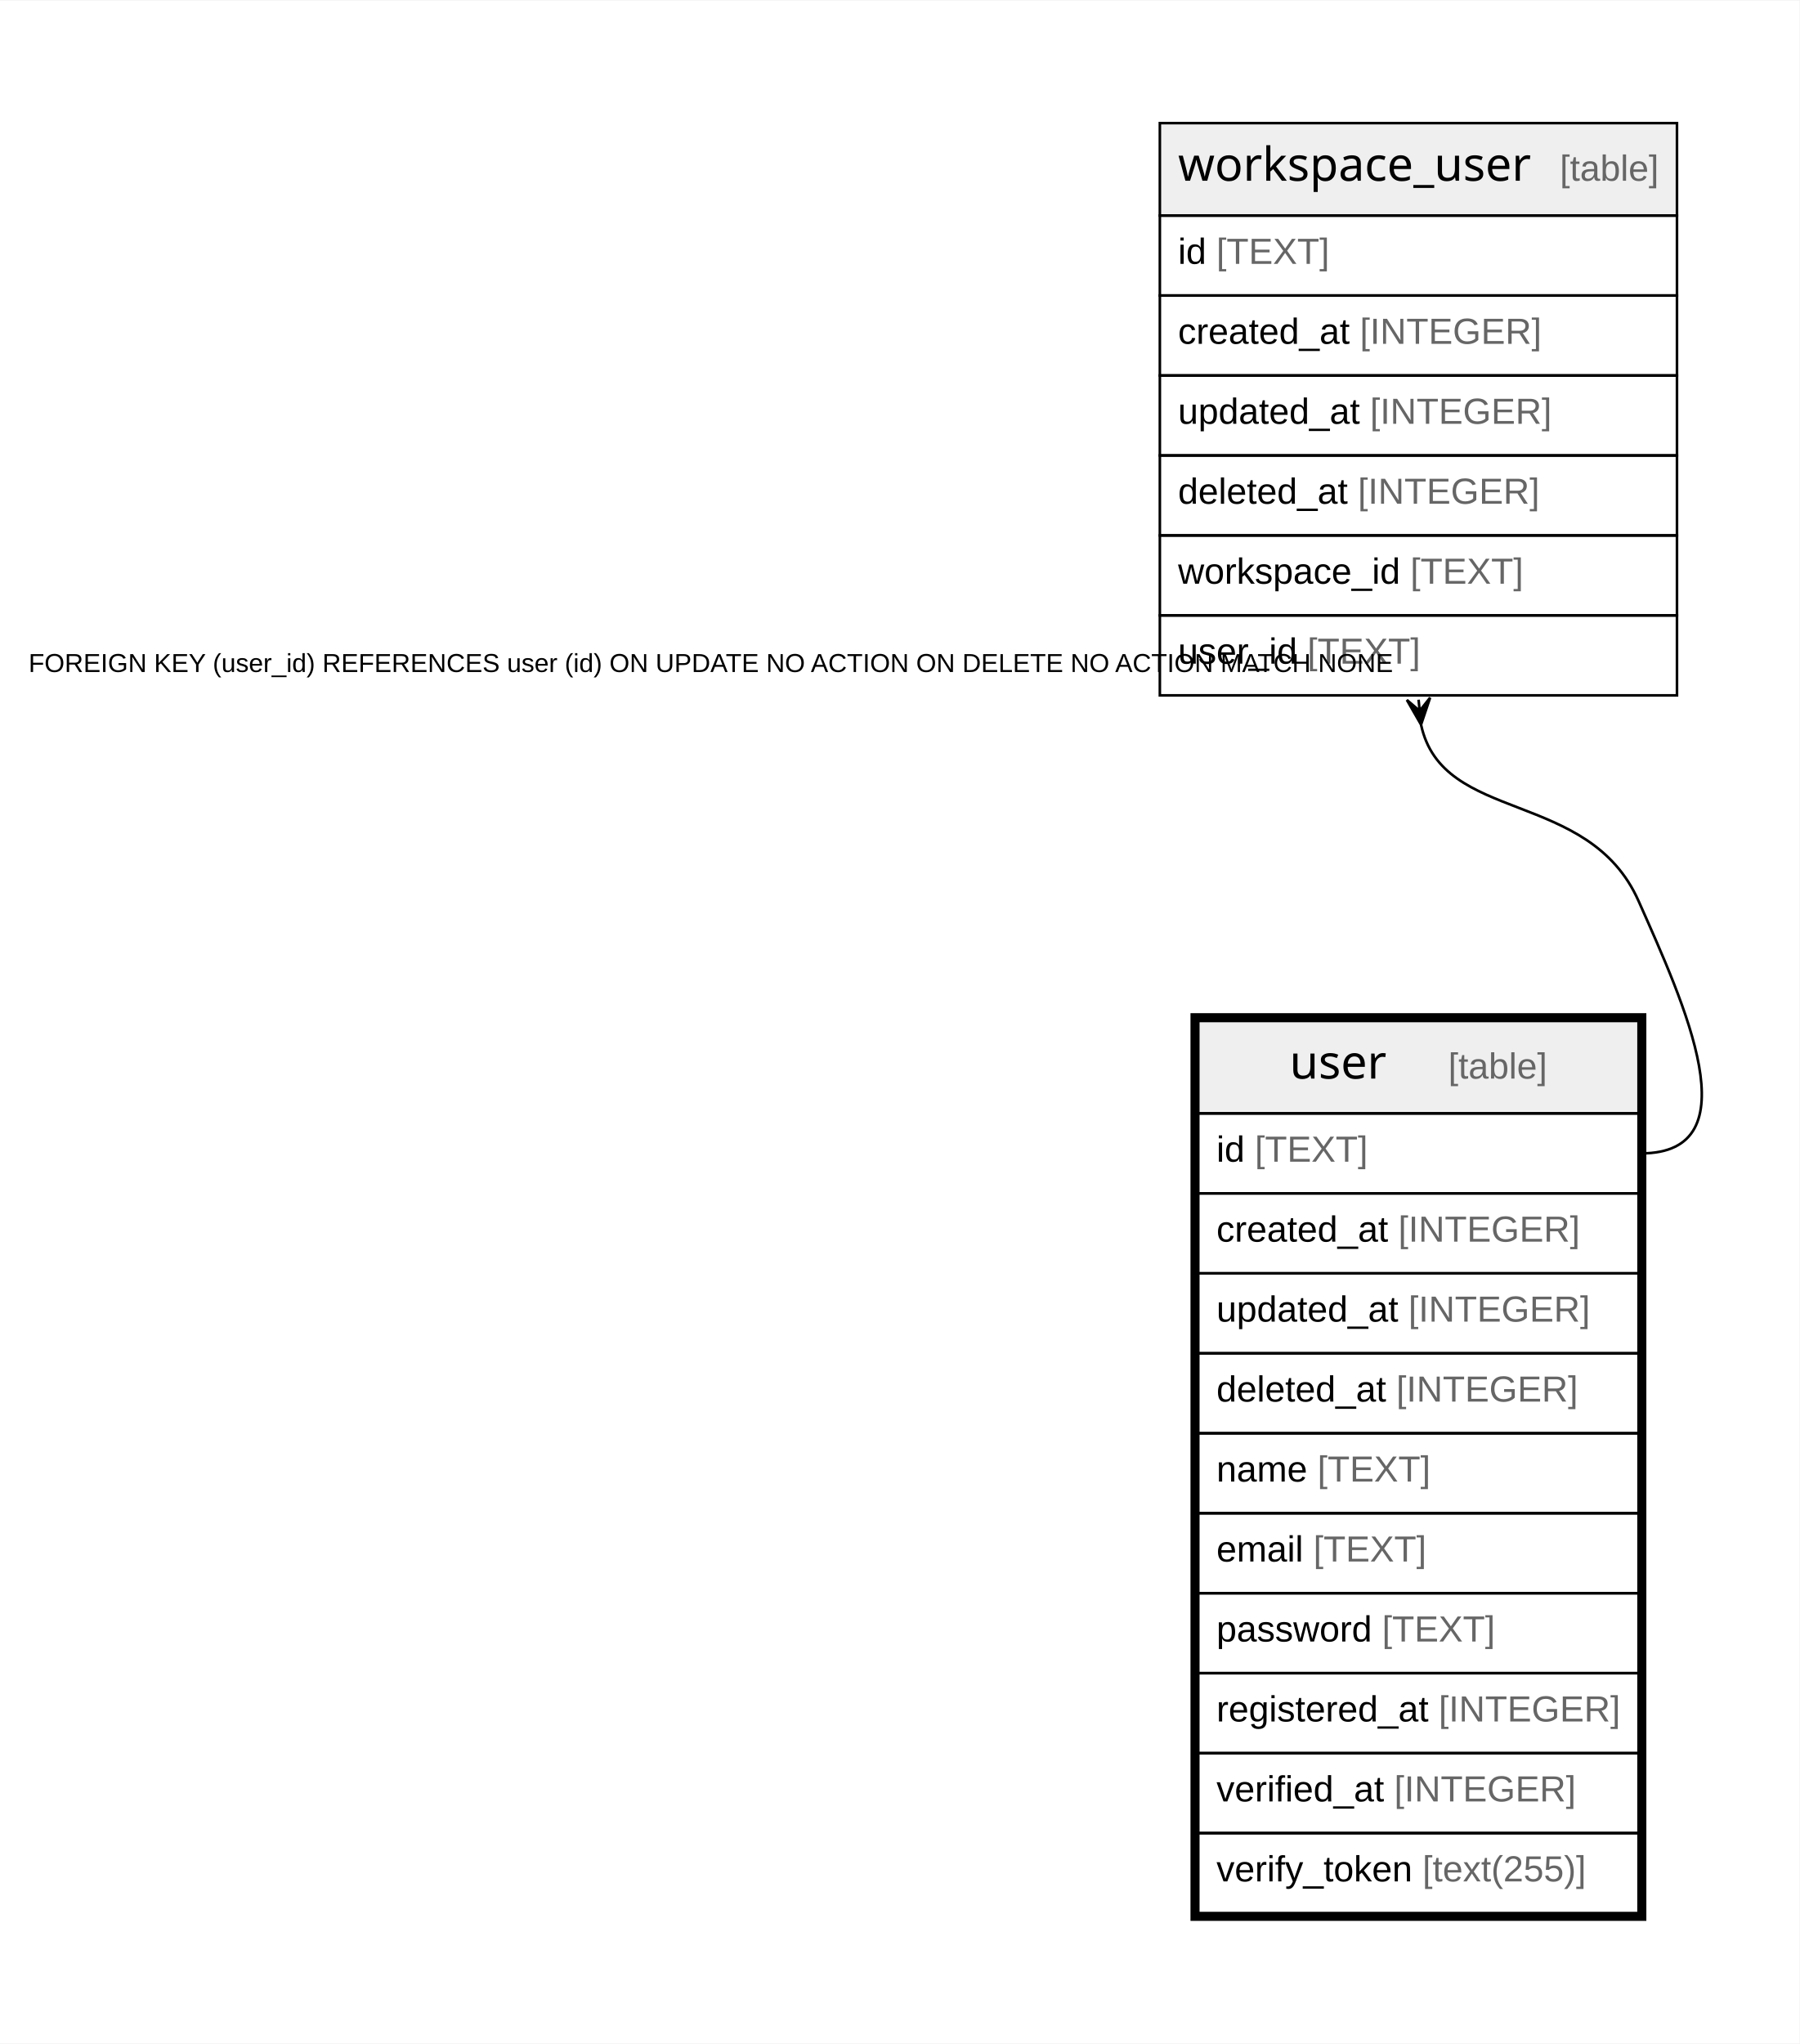
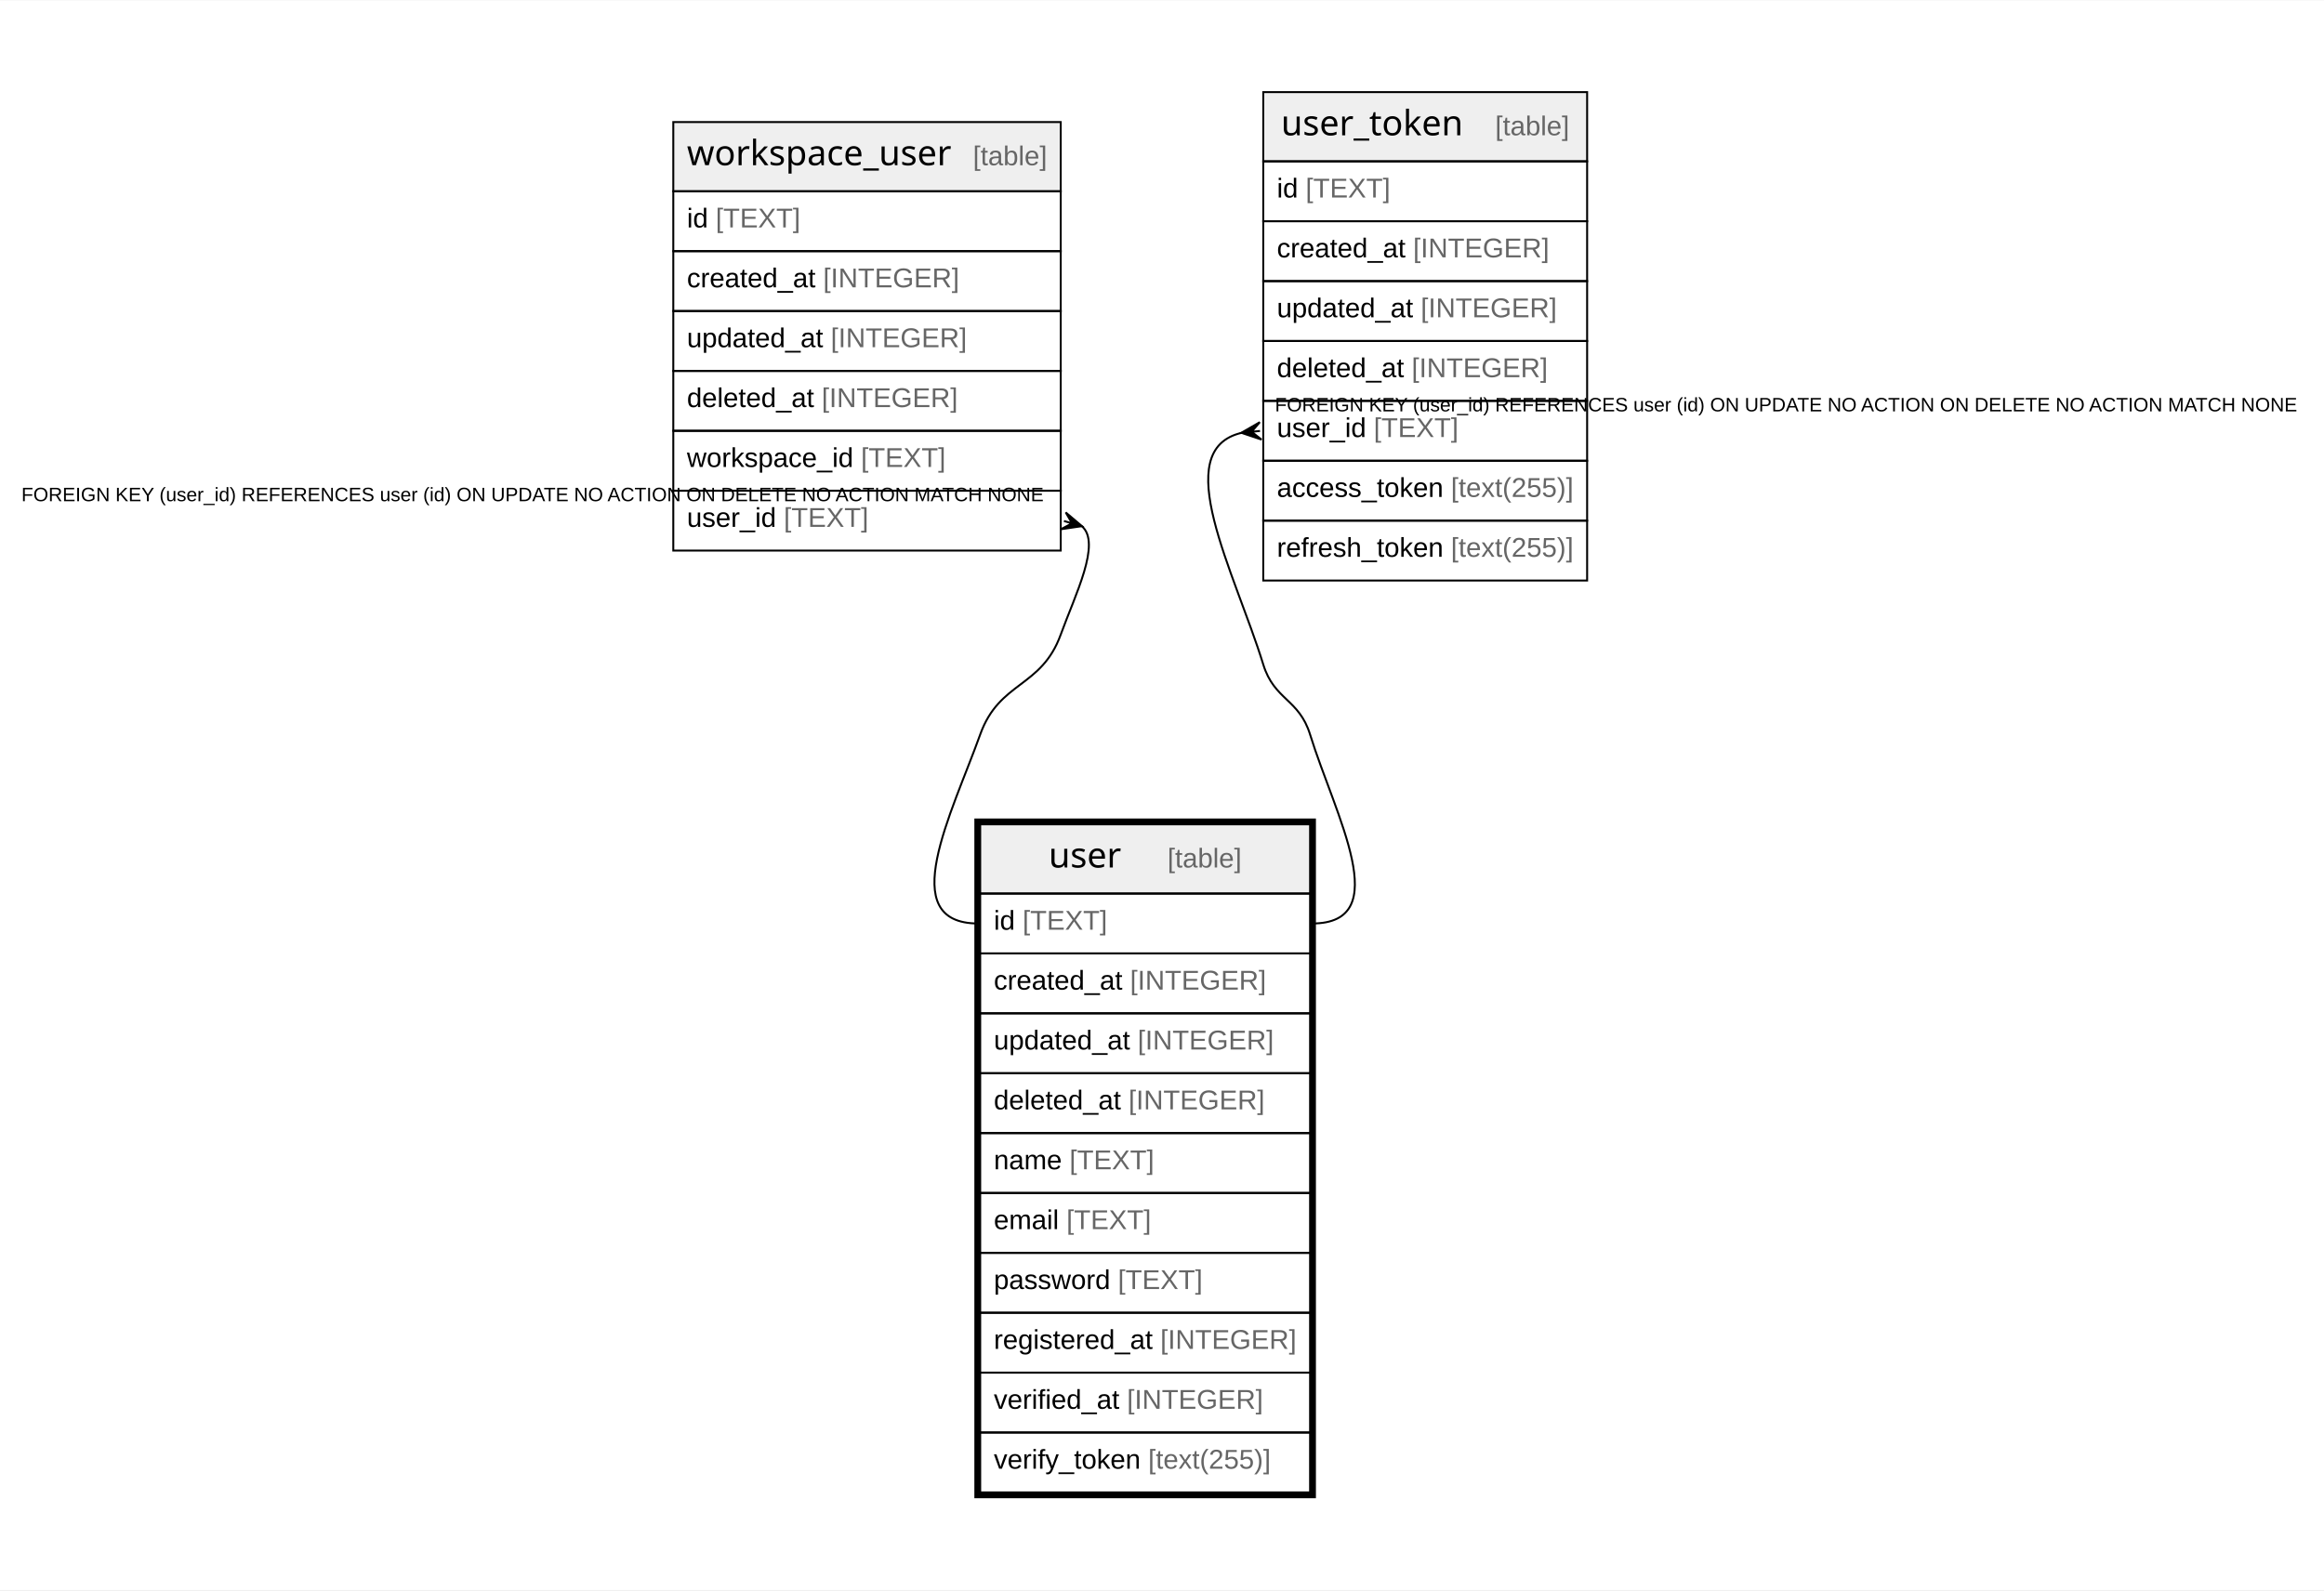
- <svg xmlns="http://www.w3.org/2000/svg" width="924" height="787pt" viewBox="0 0 693.21 786.8">
-   <g id="graph0" class="graph" transform="scale(1 1) rotate(0) translate(4 782.8)">
-     <polygon fill="#fff" stroke="none" points="-4 4 -4 -782.8 689.21 -782.8 689.21 4 -4 4" />
+ <svg xmlns="http://www.w3.org/2000/svg" width="1195pt" height="818pt" viewBox="0.00 0.00 1194.94 817.60">
+   <g id="graph0" class="graph" transform="scale(1 1) rotate(0) translate(4 813.6)">
+     <polygon fill="white" stroke="none" points="-4,4 -4,-813.6 1190.94,-813.6 1190.94,4 -4,4" />
    <g id="node1" class="node">
-       <polygon fill="#efefef" stroke="none" points="457.6 -354.2 457.6 -389.8 627.21 -389.8 627.21 -354.2 457.6 -354.2" />
-       <polygon fill="none" stroke="#000" points="457.6 -354.2 457.6 -389.8 627.21 -389.8 627.21 -354.2 457.6 -354.2" />
-       <text x="492.78" y="-367.6" font-family="Arial Bold" font-size="18" text-anchor="start">user</text>
-       <text x="553.89" y="-367.6" fill="#666" font-family="Arial" font-size="14" text-anchor="start">[table]</text>
-       <polygon fill="none" stroke="#000" points="457.6 -323.4 457.6 -354.2 627.21 -354.2 627.21 -323.4 457.6 -323.4" />
-       <text x="464.6" y="-335.6" font-family="Arial" font-size="14" text-anchor="start">id</text>
-       <text x="479.38" y="-335.6" fill="#666" font-family="Arial" font-size="14" text-anchor="start">[TEXT]</text>
-       <polygon fill="none" stroke="#000" points="457.6 -292.6 457.6 -323.4 627.21 -323.4 627.21 -292.6 457.6 -292.6" />
-       <text x="464.6" y="-304.8" font-family="Arial" font-size="14" text-anchor="start">created_at</text>
-       <text x="534.64" y="-304.8" fill="#666" font-family="Arial" font-size="14" text-anchor="start">[INTEGER]</text>
-       <polygon fill="none" stroke="#000" points="457.6 -261.8 457.6 -292.6 627.21 -292.6 627.21 -261.8 457.6 -261.8" />
-       <text x="464.6" y="-274" font-family="Arial" font-size="14" text-anchor="start">updated_at</text>
-       <text x="538.55" y="-274" fill="#666" font-family="Arial" font-size="14" text-anchor="start">[INTEGER]</text>
-       <polygon fill="none" stroke="#000" points="457.6 -231 457.6 -261.8 627.21 -261.8 627.21 -231 457.6 -231" />
-       <text x="464.6" y="-243.2" font-family="Arial" font-size="14" text-anchor="start">deleted_at</text>
-       <text x="533.88" y="-243.2" fill="#666" font-family="Arial" font-size="14" text-anchor="start">[INTEGER]</text>
-       <polygon fill="none" stroke="#000" points="457.6 -200.2 457.6 -231 627.21 -231 627.21 -200.2 457.6 -200.2" />
-       <text x="464.6" y="-212.4" font-family="Arial" font-size="14" text-anchor="start">name</text>
-       <text x="503.51" y="-212.4" fill="#666" font-family="Arial" font-size="14" text-anchor="start">[TEXT]</text>
-       <polygon fill="none" stroke="#000" points="457.6 -169.4 457.6 -200.2 627.21 -200.2 627.21 -169.4 457.6 -169.4" />
-       <text x="464.6" y="-181.6" font-family="Arial" font-size="14" text-anchor="start">email</text>
-       <text x="501.94" y="-181.6" fill="#666" font-family="Arial" font-size="14" text-anchor="start">[TEXT]</text>
-       <polygon fill="none" stroke="#000" points="457.6 -138.6 457.6 -169.4 627.21 -169.4 627.21 -138.6 457.6 -138.6" />
-       <text x="464.6" y="-150.8" font-family="Arial" font-size="14" text-anchor="start">password</text>
-       <text x="528.4" y="-150.8" fill="#666" font-family="Arial" font-size="14" text-anchor="start">[TEXT]</text>
-       <polygon fill="none" stroke="#000" points="457.6 -107.8 457.6 -138.6 627.21 -138.6 627.21 -107.8 457.6 -107.8" />
-       <text x="464.6" y="-120" font-family="Arial" font-size="14" text-anchor="start">registered_at</text>
-       <text x="550.2" y="-120" fill="#666" font-family="Arial" font-size="14" text-anchor="start">[INTEGER]</text>
-       <polygon fill="none" stroke="#000" points="457.6 -77 457.6 -107.8 627.21 -107.8 627.21 -77 457.6 -77" />
-       <text x="464.6" y="-89.2" font-family="Arial" font-size="14" text-anchor="start">verified_at</text>
-       <text x="533.08" y="-89.2" fill="#666" font-family="Arial" font-size="14" text-anchor="start">[INTEGER]</text>
-       <polygon fill="none" stroke="#000" points="457.6 -46.2 457.6 -77 627.21 -77 627.21 -46.2 457.6 -46.2" />
-       <text x="464.6" y="-58.4" font-family="Arial" font-size="14" text-anchor="start">verify_token</text>
-       <text x="543.97" y="-58.4" fill="#666" font-family="Arial" font-size="14" text-anchor="start">[text(255)]</text>
-       <polygon fill="none" stroke="#000" stroke-width="3" points="456.1 -44.7 456.1 -391.3 628.71 -391.3 628.71 -44.7 456.1 -44.7" />
+       <polygon fill="#efefef" stroke="none" points="499.99,-354.2 499.99,-389.8 669.61,-389.8 669.61,-354.2 499.99,-354.2" />
+       <polygon fill="none" stroke="black" points="499.99,-354.2 499.99,-389.8 669.61,-389.8 669.61,-354.2 499.99,-354.2" />
+       <text text-anchor="start" x="535.18" y="-367.6" font-family="Arial Bold" font-size="18.00">user</text>
+       <text text-anchor="start" x="565.17" y="-367.6" font-family="Arial" font-size="14.00">    </text>
+       <text text-anchor="start" x="596.28" y="-367.6" font-family="Arial" font-size="14.00" fill="#666666">[table]</text>
+       <polygon fill="none" stroke="black" points="499.99,-323.4 499.99,-354.2 669.61,-354.2 669.61,-323.4 499.99,-323.4" />
+       <text text-anchor="start" x="506.99" y="-335.6" font-family="Arial" font-size="14.00">id </text>
+       <text text-anchor="start" x="521.78" y="-335.6" font-family="Arial" font-size="14.00" fill="#666666">[TEXT]</text>
+       <polygon fill="none" stroke="black" points="499.99,-292.6 499.99,-323.4 669.61,-323.4 669.61,-292.6 499.99,-292.6" />
+       <text text-anchor="start" x="506.99" y="-304.8" font-family="Arial" font-size="14.00">created_at </text>
+       <text text-anchor="start" x="577.04" y="-304.8" font-family="Arial" font-size="14.00" fill="#666666">[INTEGER]</text>
+       <polygon fill="none" stroke="black" points="499.99,-261.8 499.99,-292.6 669.61,-292.6 669.61,-261.8 499.99,-261.8" />
+       <text text-anchor="start" x="506.99" y="-274" font-family="Arial" font-size="14.00">updated_at </text>
+       <text text-anchor="start" x="580.95" y="-274" font-family="Arial" font-size="14.00" fill="#666666">[INTEGER]</text>
+       <polygon fill="none" stroke="black" points="499.99,-231 499.99,-261.8 669.61,-261.8 669.61,-231 499.99,-231" />
+       <text text-anchor="start" x="506.99" y="-243.2" font-family="Arial" font-size="14.00">deleted_at </text>
+       <text text-anchor="start" x="576.27" y="-243.2" font-family="Arial" font-size="14.00" fill="#666666">[INTEGER]</text>
+       <polygon fill="none" stroke="black" points="499.99,-200.2 499.99,-231 669.61,-231 669.61,-200.2 499.99,-200.2" />
+       <text text-anchor="start" x="506.99" y="-212.4" font-family="Arial" font-size="14.00">name </text>
+       <text text-anchor="start" x="545.9" y="-212.4" font-family="Arial" font-size="14.00" fill="#666666">[TEXT]</text>
+       <polygon fill="none" stroke="black" points="499.99,-169.4 499.99,-200.2 669.61,-200.2 669.61,-169.4 499.99,-169.4" />
+       <text text-anchor="start" x="506.99" y="-181.6" font-family="Arial" font-size="14.00">email </text>
+       <text text-anchor="start" x="544.34" y="-181.6" font-family="Arial" font-size="14.00" fill="#666666">[TEXT]</text>
+       <polygon fill="none" stroke="black" points="499.99,-138.6 499.99,-169.4 669.61,-169.4 669.61,-138.6 499.99,-138.6" />
+       <text text-anchor="start" x="506.99" y="-150.8" font-family="Arial" font-size="14.00">password </text>
+       <text text-anchor="start" x="570.8" y="-150.8" font-family="Arial" font-size="14.00" fill="#666666">[TEXT]</text>
+       <polygon fill="none" stroke="black" points="499.99,-107.8 499.99,-138.6 669.61,-138.6 669.61,-107.8 499.99,-107.8" />
+       <text text-anchor="start" x="506.99" y="-120" font-family="Arial" font-size="14.00">registered_at </text>
+       <text text-anchor="start" x="592.6" y="-120" font-family="Arial" font-size="14.00" fill="#666666">[INTEGER]</text>
+       <polygon fill="none" stroke="black" points="499.99,-77 499.99,-107.8 669.61,-107.8 669.61,-77 499.99,-77" />
+       <text text-anchor="start" x="506.99" y="-89.2" font-family="Arial" font-size="14.00">verified_at </text>
+       <text text-anchor="start" x="575.47" y="-89.2" font-family="Arial" font-size="14.00" fill="#666666">[INTEGER]</text>
+       <polygon fill="none" stroke="black" points="499.99,-46.2 499.99,-77 669.61,-77 669.61,-46.2 499.99,-46.2" />
+       <text text-anchor="start" x="506.99" y="-58.4" font-family="Arial" font-size="14.00">verify_token </text>
+       <text text-anchor="start" x="586.36" y="-58.4" font-family="Arial" font-size="14.00" fill="#666666">[text(255)]</text>
+       <polygon fill="none" stroke="black" stroke-width="3" points="498.49,-44.7 498.49,-391.3 671.11,-391.3 671.11,-44.7 498.49,-44.7" />
    </g>
    <g id="node2" class="node">
-       <polygon fill="#efefef" stroke="none" points="442.8 -700 442.8 -735.6 642.01 -735.6 642.01 -700 442.8 -700" />
-       <polygon fill="none" stroke="#000" points="442.8 -700 442.8 -735.6 642.01 -735.6 642.01 -700 442.8 -700" />
-       <text x="449.8" y="-713.4" font-family="Arial Bold" font-size="18" text-anchor="start">workspace_user</text>
-       <text x="596.87" y="-713.4" fill="#666" font-family="Arial" font-size="14" text-anchor="start">[table]</text>
-       <polygon fill="none" stroke="#000" points="442.8 -669.2 442.8 -700 642.01 -700 642.01 -669.2 442.8 -669.2" />
-       <text x="449.8" y="-681.4" font-family="Arial" font-size="14" text-anchor="start">id</text>
-       <text x="464.58" y="-681.4" fill="#666" font-family="Arial" font-size="14" text-anchor="start">[TEXT]</text>
-       <polygon fill="none" stroke="#000" points="442.8 -638.4 442.8 -669.2 642.01 -669.2 642.01 -638.4 442.8 -638.4" />
-       <text x="449.8" y="-650.6" font-family="Arial" font-size="14" text-anchor="start">created_at</text>
-       <text x="519.85" y="-650.6" fill="#666" font-family="Arial" font-size="14" text-anchor="start">[INTEGER]</text>
-       <polygon fill="none" stroke="#000" points="442.8 -607.6 442.8 -638.4 642.01 -638.4 642.01 -607.6 442.8 -607.6" />
-       <text x="449.8" y="-619.8" font-family="Arial" font-size="14" text-anchor="start">updated_at</text>
-       <text x="523.76" y="-619.8" fill="#666" font-family="Arial" font-size="14" text-anchor="start">[INTEGER]</text>
-       <polygon fill="none" stroke="#000" points="442.8 -576.8 442.8 -607.6 642.01 -607.6 642.01 -576.8 442.8 -576.8" />
-       <text x="449.8" y="-589" font-family="Arial" font-size="14" text-anchor="start">deleted_at</text>
-       <text x="519.08" y="-589" fill="#666" font-family="Arial" font-size="14" text-anchor="start">[INTEGER]</text>
-       <polygon fill="none" stroke="#000" points="442.8 -546 442.8 -576.8 642.01 -576.8 642.01 -546 442.8 -546" />
-       <text x="449.8" y="-558.2" font-family="Arial" font-size="14" text-anchor="start">workspace_id</text>
-       <text x="539.29" y="-558.2" fill="#666" font-family="Arial" font-size="14" text-anchor="start">[TEXT]</text>
-       <polygon fill="none" stroke="#000" points="442.8 -515.2 442.8 -546 642.01 -546 642.01 -515.2 442.8 -515.2" />
-       <text x="449.8" y="-527.4" font-family="Arial" font-size="14" text-anchor="start">user_id</text>
-       <text x="499.61" y="-527.4" fill="#666" font-family="Arial" font-size="14" text-anchor="start">[TEXT]</text>
+       <polygon fill="#efefef" stroke="none" points="342.19,-715.4 342.19,-751 541.4,-751 541.4,-715.4 342.19,-715.4" />
+       <polygon fill="none" stroke="black" points="342.19,-715.4 342.19,-751 541.4,-751 541.4,-715.4 342.19,-715.4" />
+       <text text-anchor="start" x="349.19" y="-728.8" font-family="Arial Bold" font-size="18.00">workspace_user</text>
+       <text text-anchor="start" x="465.15" y="-728.8" font-family="Arial" font-size="14.00">    </text>
+       <text text-anchor="start" x="496.27" y="-728.8" font-family="Arial" font-size="14.00" fill="#666666">[table]</text>
+       <polygon fill="none" stroke="black" points="342.19,-684.6 342.19,-715.4 541.4,-715.4 541.4,-684.6 342.19,-684.6" />
+       <text text-anchor="start" x="349.19" y="-696.8" font-family="Arial" font-size="14.00">id </text>
+       <text text-anchor="start" x="363.98" y="-696.8" font-family="Arial" font-size="14.00" fill="#666666">[TEXT]</text>
+       <polygon fill="none" stroke="black" points="342.19,-653.8 342.19,-684.6 541.4,-684.6 541.4,-653.8 342.19,-653.8" />
+       <text text-anchor="start" x="349.19" y="-666" font-family="Arial" font-size="14.00">created_at </text>
+       <text text-anchor="start" x="419.24" y="-666" font-family="Arial" font-size="14.00" fill="#666666">[INTEGER]</text>
+       <polygon fill="none" stroke="black" points="342.19,-623 342.19,-653.8 541.4,-653.8 541.4,-623 342.19,-623" />
+       <text text-anchor="start" x="349.19" y="-635.2" font-family="Arial" font-size="14.00">updated_at </text>
+       <text text-anchor="start" x="423.15" y="-635.2" font-family="Arial" font-size="14.00" fill="#666666">[INTEGER]</text>
+       <polygon fill="none" stroke="black" points="342.19,-592.2 342.19,-623 541.4,-623 541.4,-592.2 342.19,-592.2" />
+       <text text-anchor="start" x="349.19" y="-604.4" font-family="Arial" font-size="14.00">deleted_at </text>
+       <text text-anchor="start" x="418.48" y="-604.4" font-family="Arial" font-size="14.00" fill="#666666">[INTEGER]</text>
+       <polygon fill="none" stroke="black" points="342.19,-561.4 342.19,-592.2 541.4,-592.2 541.4,-561.4 342.19,-561.4" />
+       <text text-anchor="start" x="349.19" y="-573.6" font-family="Arial" font-size="14.00">workspace_id </text>
+       <text text-anchor="start" x="438.68" y="-573.6" font-family="Arial" font-size="14.00" fill="#666666">[TEXT]</text>
+       <polygon fill="none" stroke="black" points="342.19,-530.6 342.19,-561.4 541.4,-561.4 541.4,-530.6 342.19,-530.6" />
+       <text text-anchor="start" x="349.19" y="-542.8" font-family="Arial" font-size="14.00">user_id </text>
+       <text text-anchor="start" x="399" y="-542.8" font-family="Arial" font-size="14.00" fill="#666666">[TEXT]</text>
    </g>
    <g id="edge1" class="edge">
-       <path fill="none" stroke="#000" d="M543.42,-503.9C551.66,-465.52 607.94,-479.38 627.21,-436 644.75,-396.52 671.41,-338.8 628.21,-338.8" />
-       <polygon fill="#000" stroke="#000" points="543.42 -503.92 537.96 -513.43 542.89 -509.22 542.47 -513.53 542.47 -513.53 542.47 -513.53 542.89 -509.22 546.91 -514.31 543.42 -503.92" />
-       <text x="7" y="-524.2" font-family="Arial" font-size="10" text-anchor="start">FOREIGN KEY (user_id) REFERENCES user (id) ON UPDATE NO ACTION ON DELETE NO ACTION MATCH NONE</text>
+       <path fill="none" stroke="black" d="M552.19,-543.2C562.48,-534.56 548.75,-507.68 541.4,-487.4 531.41,-459.82 509.89,-463.62 499.99,-436 485.41,-395.33 455.79,-338.8 498.99,-338.8" />
+       <polygon fill="black" stroke="black" points="552.34,-543.16 541.49,-541.58 547.21,-544.62 543.05,-545.82 543.05,-545.82 543.05,-545.82 547.21,-544.62 543.96,-550.23 552.34,-543.16" />
+       <text text-anchor="start" x="7" y="-556" font-family="Arial" font-size="10.00">FOREIGN KEY (user_id) REFERENCES user (id) ON UPDATE NO ACTION ON DELETE NO ACTION MATCH NONE</text>
+     </g>
+     <g id="node3" class="node">
+       <polygon fill="#efefef" stroke="none" points="645.54,-730.8 645.54,-766.4 812.06,-766.4 812.06,-730.8 645.54,-730.8" />
+       <polygon fill="none" stroke="black" points="645.54,-730.8 645.54,-766.4 812.06,-766.4 812.06,-730.8 645.54,-730.8" />
+       <text text-anchor="start" x="654.68" y="-744.2" font-family="Arial Bold" font-size="18.00">user_token</text>
+       <text text-anchor="start" x="733.66" y="-744.2" font-family="Arial" font-size="14.00">    </text>
+       <text text-anchor="start" x="764.78" y="-744.2" font-family="Arial" font-size="14.00" fill="#666666">[table]</text>
+       <polygon fill="none" stroke="black" points="645.54,-700 645.54,-730.8 812.06,-730.8 812.06,-700 645.54,-700" />
+       <text text-anchor="start" x="652.54" y="-712.2" font-family="Arial" font-size="14.00">id </text>
+       <text text-anchor="start" x="667.32" y="-712.2" font-family="Arial" font-size="14.00" fill="#666666">[TEXT]</text>
+       <polygon fill="none" stroke="black" points="645.54,-669.2 645.54,-700 812.06,-700 812.06,-669.2 645.54,-669.2" />
+       <text text-anchor="start" x="652.54" y="-681.4" font-family="Arial" font-size="14.00">created_at </text>
+       <text text-anchor="start" x="722.58" y="-681.4" font-family="Arial" font-size="14.00" fill="#666666">[INTEGER]</text>
+       <polygon fill="none" stroke="black" points="645.54,-638.4 645.54,-669.2 812.06,-669.2 812.06,-638.4 645.54,-638.4" />
+       <text text-anchor="start" x="652.54" y="-650.6" font-family="Arial" font-size="14.00">updated_at </text>
+       <text text-anchor="start" x="726.5" y="-650.6" font-family="Arial" font-size="14.00" fill="#666666">[INTEGER]</text>
+       <polygon fill="none" stroke="black" points="645.54,-607.6 645.54,-638.4 812.06,-638.4 812.06,-607.6 645.54,-607.6" />
+       <text text-anchor="start" x="652.54" y="-619.8" font-family="Arial" font-size="14.00">deleted_at </text>
+       <text text-anchor="start" x="721.82" y="-619.8" font-family="Arial" font-size="14.00" fill="#666666">[INTEGER]</text>
+       <polygon fill="none" stroke="black" points="645.54,-576.8 645.54,-607.6 812.06,-607.6 812.06,-576.8 645.54,-576.8" />
+       <text text-anchor="start" x="652.54" y="-589" font-family="Arial" font-size="14.00">user_id </text>
+       <text text-anchor="start" x="702.34" y="-589" font-family="Arial" font-size="14.00" fill="#666666">[TEXT]</text>
+       <polygon fill="none" stroke="black" points="645.54,-546 645.54,-576.8 812.06,-576.8 812.06,-546 645.54,-546" />
+       <text text-anchor="start" x="652.54" y="-558.2" font-family="Arial" font-size="14.00">access_token </text>
+       <text text-anchor="start" x="742.03" y="-558.2" font-family="Arial" font-size="14.00" fill="#666666">[text(255)]</text>
+       <polygon fill="none" stroke="black" points="645.54,-515.2 645.54,-546 812.06,-546 812.06,-515.2 645.54,-515.2" />
+       <text text-anchor="start" x="652.54" y="-527.4" font-family="Arial" font-size="14.00">refresh_token </text>
+       <text text-anchor="start" x="742.03" y="-527.4" font-family="Arial" font-size="14.00" fill="#666666">[text(255)]</text>
+     </g>
+     <g id="edge2" class="edge">
+       <path fill="none" stroke="black" d="M634.59,-591.2C596.44,-582.57 630.92,-519.47 645.54,-472 651.2,-453.61 663.92,-454.39 669.61,-436 682.36,-394.72 713.81,-338.8 670.61,-338.8" />
+       <polygon fill="black" stroke="black" points="634.25,-591.17 643.76,-596.64 639.56,-591.7 643.87,-592.13 643.87,-592.13 643.87,-592.13 639.56,-591.7 644.65,-587.69 634.25,-591.17" />
+       <text text-anchor="start" x="651.54" y="-602.2" font-family="Arial" font-size="10.00">FOREIGN KEY (user_id) REFERENCES user (id) ON UPDATE NO ACTION ON DELETE NO ACTION MATCH NONE</text>
    </g>
  </g>
</svg>
